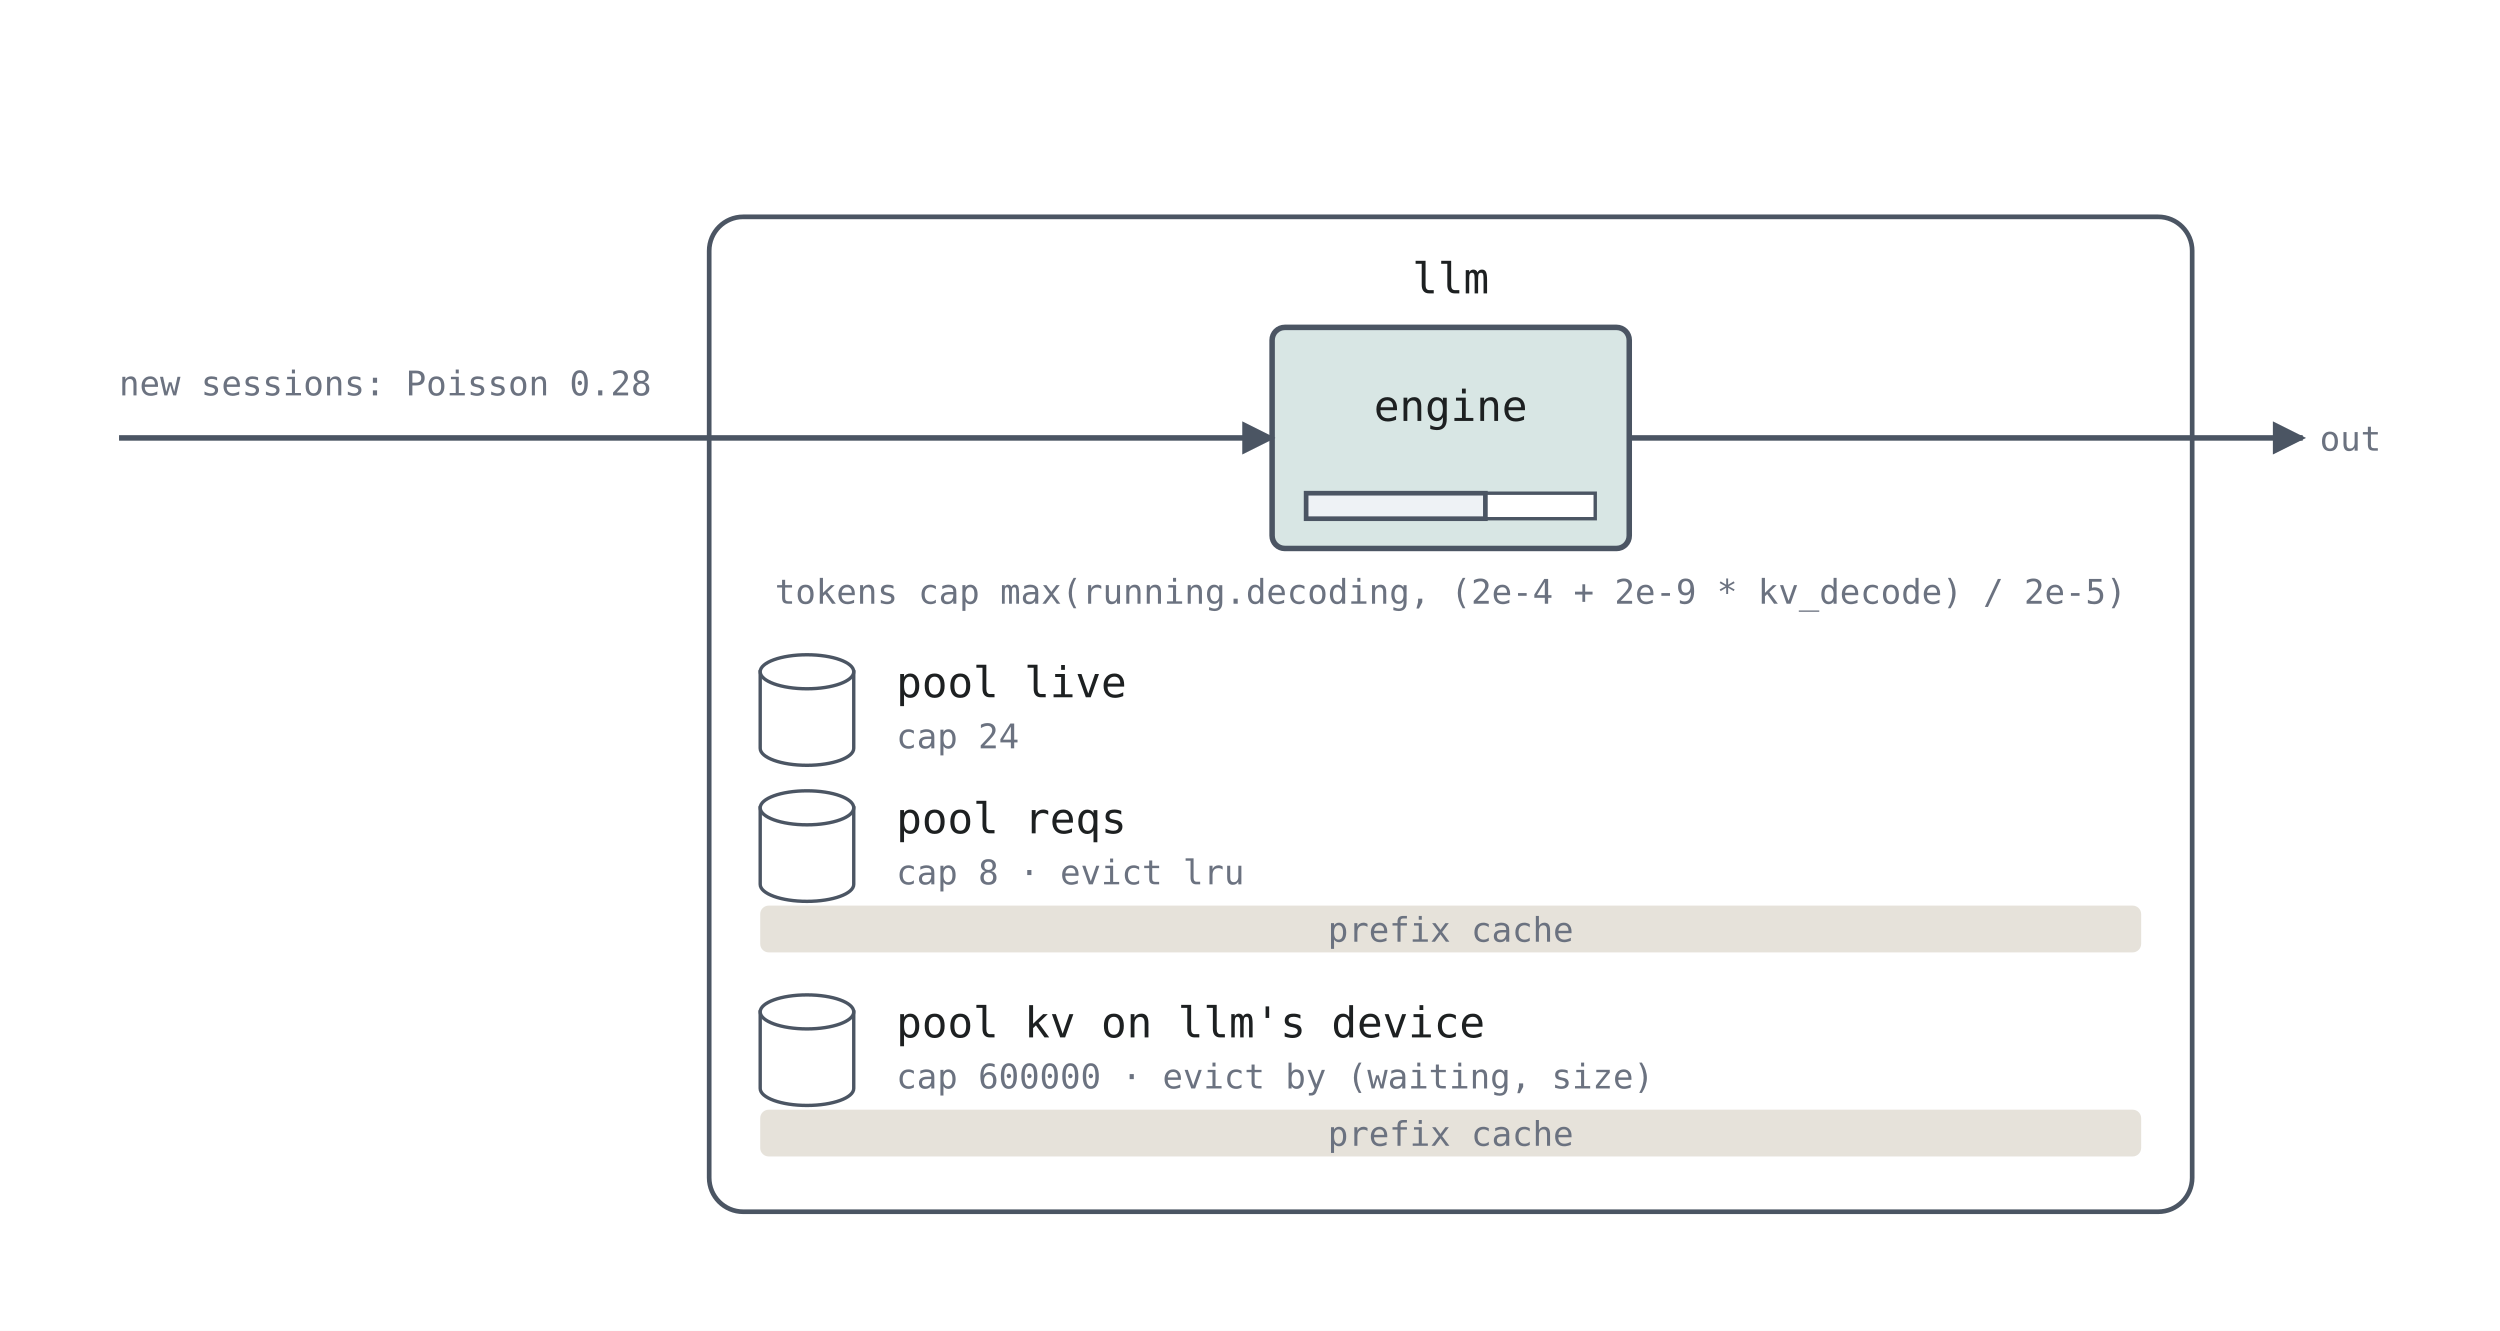
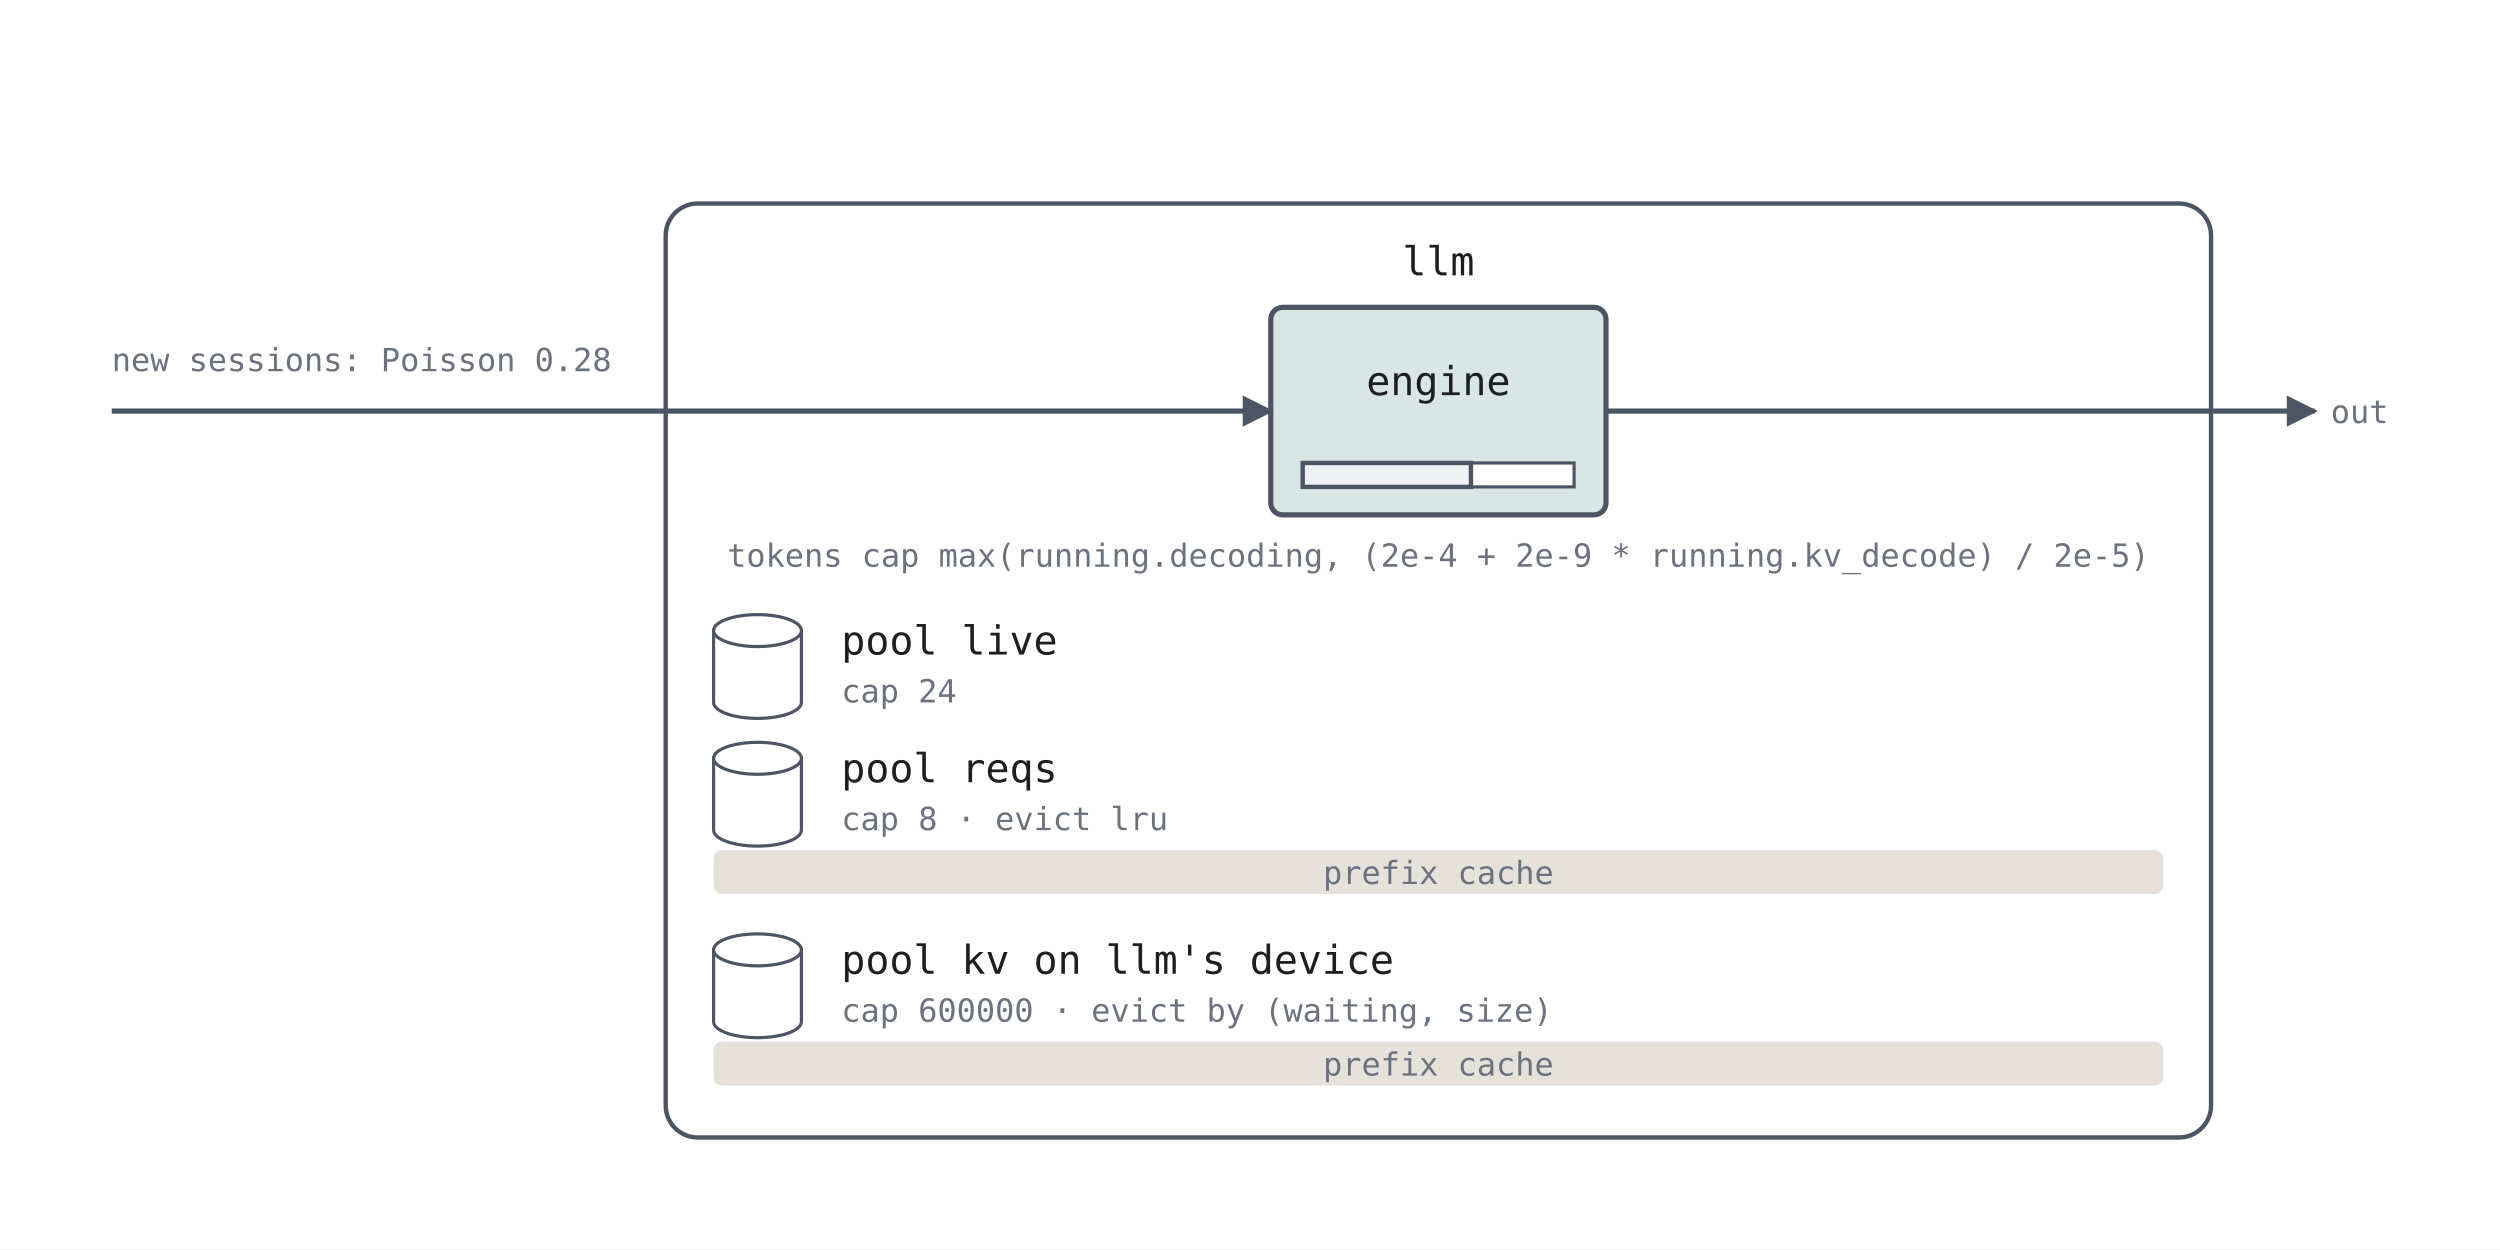
- <svg xmlns="http://www.w3.org/2000/svg" width="588" height="313" viewBox="0 0 588 313" role="img">
+ <svg xmlns="http://www.w3.org/2000/svg" width="626.4" height="313" viewBox="0 0 626.4 313" role="img">
  <style>
  text { font-family: ui-monospace, "SF Mono", Menlo, Consolas, monospace; }
  @media (prefers-color-scheme: dark) {
    text { fill: #e8e6e3; } text.dim { fill: #9aa4b2; }
    .bg { fill:#14171a }
    .solid { fill:#232a31;stroke:#b6bfcc }
    .cached { fill:#33302a }
    .instance { fill:#1a1f24;stroke:#b6bfcc }
    .frame { stroke:#b6bfcc }
    .enclosure { stroke:#9aa4b2 }
    .station { fill:#26403d;stroke:#b6bfcc }
    .cell { fill:#14171a;stroke:#b6bfcc }
    .rail { stroke:#b6bfcc }
    .flow { stroke:#b6bfcc }
    .back { stroke:#b6bfcc }
    .relation { stroke:#9aa4b2 }
  }
</style>
  <defs>
    <marker id="a" viewBox="0 0 10 10" refX="9" refY="5" markerWidth="6" markerHeight="6" orient="auto-start-reverse">
      <path d="M0 0 L10 5 L0 10 z" fill="context-stroke" />
    </marker>
  </defs>
-   <rect class="bg" fill="#ffffff" x="0" y="0" width="588" height="313" />
-   <rect class="frame" fill="none" stroke="#4b5563" stroke-width="1.1" x="166.8" y="51" width="348.8" height="234" rx="8" />
+   <rect class="bg" fill="#ffffff" x="0" y="0" width="626.4" height="313" />
+   <rect class="frame" fill="none" stroke="#4b5563" stroke-width="1.1" x="166.8" y="51" width="387.2" height="234" rx="8" />
  <path class="cell" fill="#ffffff" stroke="#4b5563" stroke-width=".8" d="M 178.8 158 L 178.8 176 A 11 4 0 0 0 200.8 176 L 200.8 158 Z" />
  <ellipse class="cell" fill="#ffffff" stroke="#4b5563" stroke-width=".8" cx="189.8" cy="158" rx="11" ry="4" />
  <text x="210.8" y="164" text-anchor="start" font-size="10" fill="#1d2021">pool live</text>
  <text x="210.8" y="176" text-anchor="start" font-size="8" fill="#6b7280" class="dim">cap 24</text>
  <path class="cell" fill="#ffffff" stroke="#4b5563" stroke-width=".8" d="M 178.8 190 L 178.8 208 A 11 4 0 0 0 200.8 208 L 200.8 190 Z" />
  <ellipse class="cell" fill="#ffffff" stroke="#4b5563" stroke-width=".8" cx="189.8" cy="190" rx="11" ry="4" />
  <text x="210.8" y="196" text-anchor="start" font-size="10" fill="#1d2021">pool reqs</text>
  <text x="210.8" y="208" text-anchor="start" font-size="8" fill="#6b7280" class="dim">cap 8 · evict lru</text>
-   <rect class="cached" fill="#e6e2da" stroke="none" x="178.8" y="213" width="324.8" height="11" rx="2" />
-   <text x="341.2" y="221.5" text-anchor="middle" font-size="8" fill="#6b7280" class="dim">prefix cache</text>
+   <rect class="cached" fill="#e6e2da" stroke="none" x="178.8" y="213" width="363.2" height="11" rx="2" />
+   <text x="360.4" y="221.5" text-anchor="middle" font-size="8" fill="#6b7280" class="dim">prefix cache</text>
  <path class="cell" fill="#ffffff" stroke="#4b5563" stroke-width=".8" d="M 178.8 238 L 178.8 256 A 11 4 0 0 0 200.8 256 L 200.8 238 Z" />
  <ellipse class="cell" fill="#ffffff" stroke="#4b5563" stroke-width=".8" cx="189.8" cy="238" rx="11" ry="4" />
  <text x="210.8" y="244" text-anchor="start" font-size="10" fill="#1d2021">pool kv on llm's device</text>
  <text x="210.8" y="256" text-anchor="start" font-size="8" fill="#6b7280" class="dim">cap 600000 · evict by (waiting, size)</text>
-   <rect class="cached" fill="#e6e2da" stroke="none" x="178.8" y="261" width="324.8" height="11" rx="2" />
-   <text x="341.2" y="269.5" text-anchor="middle" font-size="8" fill="#6b7280" class="dim">prefix cache</text>
-   <rect class="station" fill="#d8e6e4" stroke="#4b5563" stroke-width="1.3" x="299.2" y="77" width="84" height="52" rx="3" />
-   <rect class="cell" fill="#ffffff" stroke="#4b5563" stroke-width=".8" x="307.2" y="116" width="68" height="6" />
-   <rect class="solid" fill="#eef2f5" stroke="#4b5563" stroke-width="1.1" x="307.2" y="116" width="42.16" height="6" />
-   <text x="341.2" y="99" text-anchor="middle" font-size="10" fill="#1d2021">engine</text>
-   <text x="341.2" y="69" text-anchor="middle" font-size="10" fill="#1d2021">llm</text>
-   <text x="341.2" y="142" text-anchor="middle" font-size="8" fill="#6b7280" class="dim">tokens cap max(running.decoding, (2e-4 + 2e-9 * kv_decode) / 2e-5)</text>
-   <path class="flow" fill="none" stroke="#4b5563" stroke-width="1.3" d="M28 103 L299.2 103" marker-end="url(#a)" />
+   <rect class="cached" fill="#e6e2da" stroke="none" x="178.8" y="261" width="363.2" height="11" rx="2" />
+   <text x="360.4" y="269.5" text-anchor="middle" font-size="8" fill="#6b7280" class="dim">prefix cache</text>
+   <rect class="station" fill="#d8e6e4" stroke="#4b5563" stroke-width="1.3" x="318.4" y="77" width="84" height="52" rx="3" />
+   <rect class="cell" fill="#ffffff" stroke="#4b5563" stroke-width=".8" x="326.4" y="116" width="68" height="6" />
+   <rect class="solid" fill="#eef2f5" stroke="#4b5563" stroke-width="1.1" x="326.4" y="116" width="42.16" height="6" />
+   <text x="360.4" y="99" text-anchor="middle" font-size="10" fill="#1d2021">engine</text>
+   <text x="360.4" y="69" text-anchor="middle" font-size="10" fill="#1d2021">llm</text>
+   <text x="360.4" y="142" text-anchor="middle" font-size="8" fill="#6b7280" class="dim">tokens cap max(running.decoding, (2e-4 + 2e-9 * running.kv_decode) / 2e-5)</text>
+   <path class="flow" fill="none" stroke="#4b5563" stroke-width="1.3" d="M28 103 L318.4 103" marker-end="url(#a)" />
  <text x="28" y="93" text-anchor="start" font-size="8" fill="#6b7280" class="dim">new sessions: Poisson 0.28</text>
-   <path class="flow" fill="none" stroke="#4b5563" stroke-width="1.3" d="M383.2 103 L541.6 103" marker-end="url(#a)" />
-   <text x="545.6" y="106" text-anchor="start" font-size="8" fill="#6b7280" class="dim">out</text>
+   <path class="flow" fill="none" stroke="#4b5563" stroke-width="1.3" d="M402.4 103 L580 103" marker-end="url(#a)" />
+   <text x="584" y="106" text-anchor="start" font-size="8" fill="#6b7280" class="dim">out</text>
</svg>
